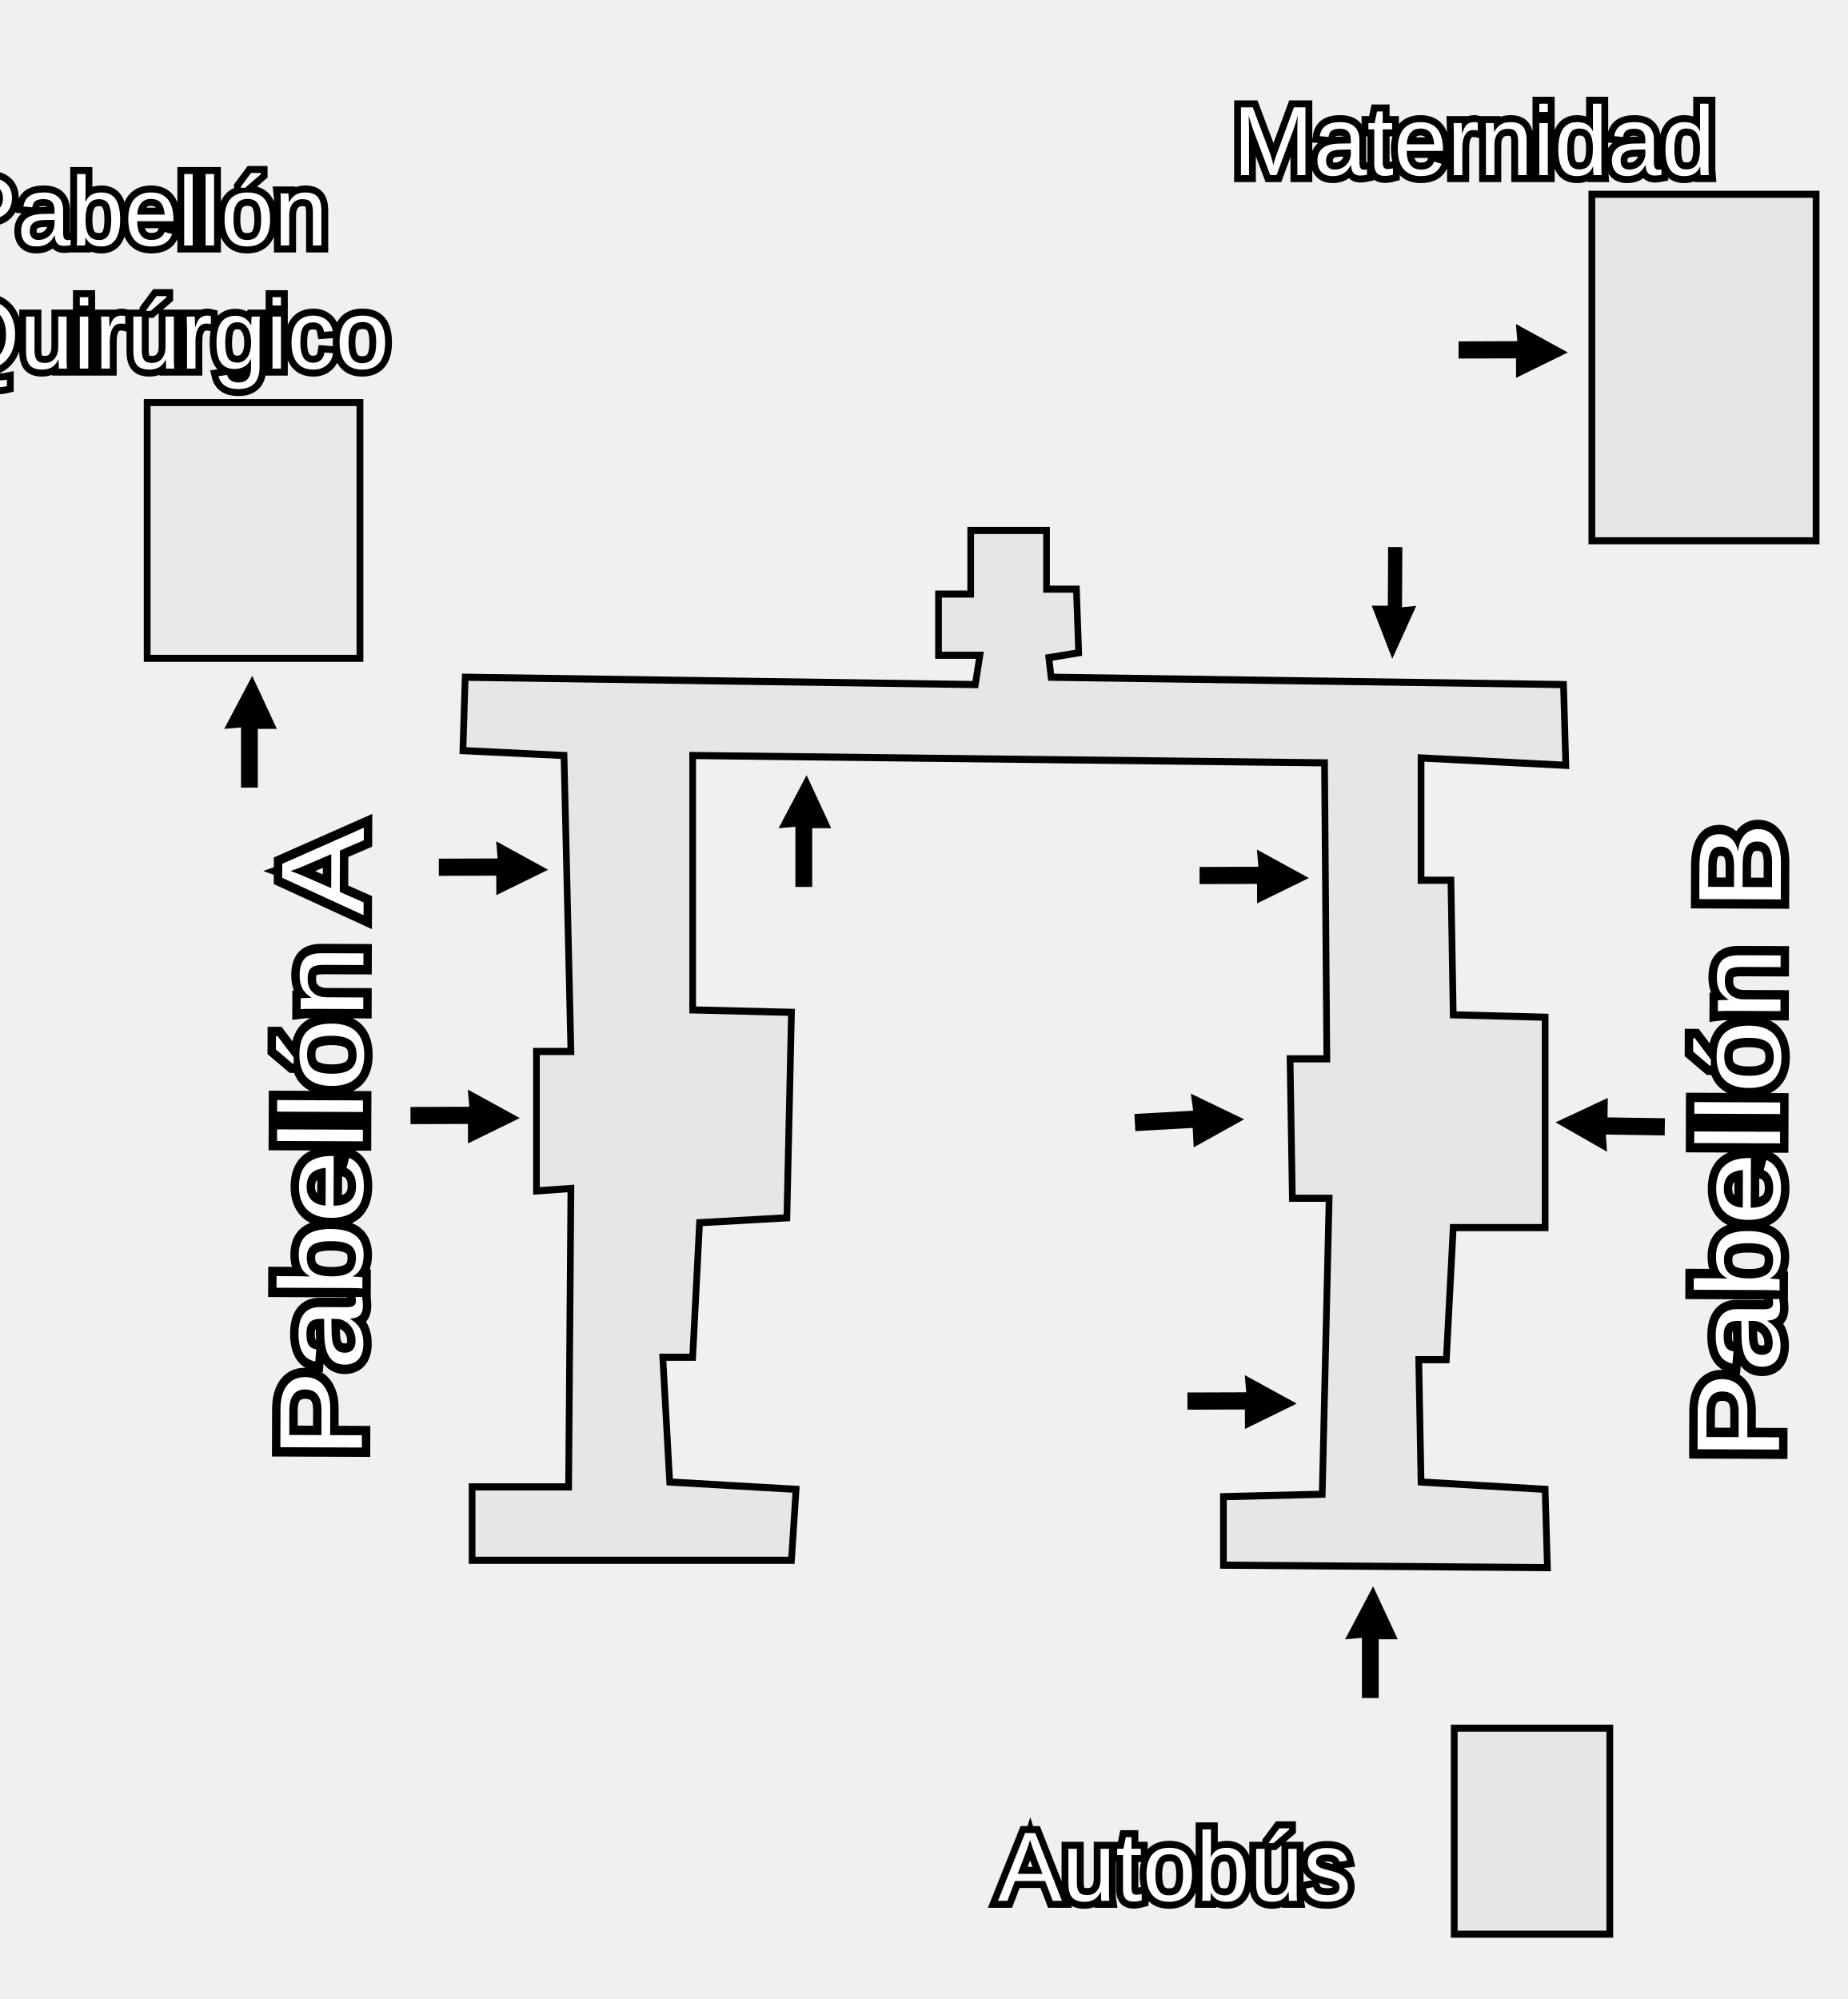
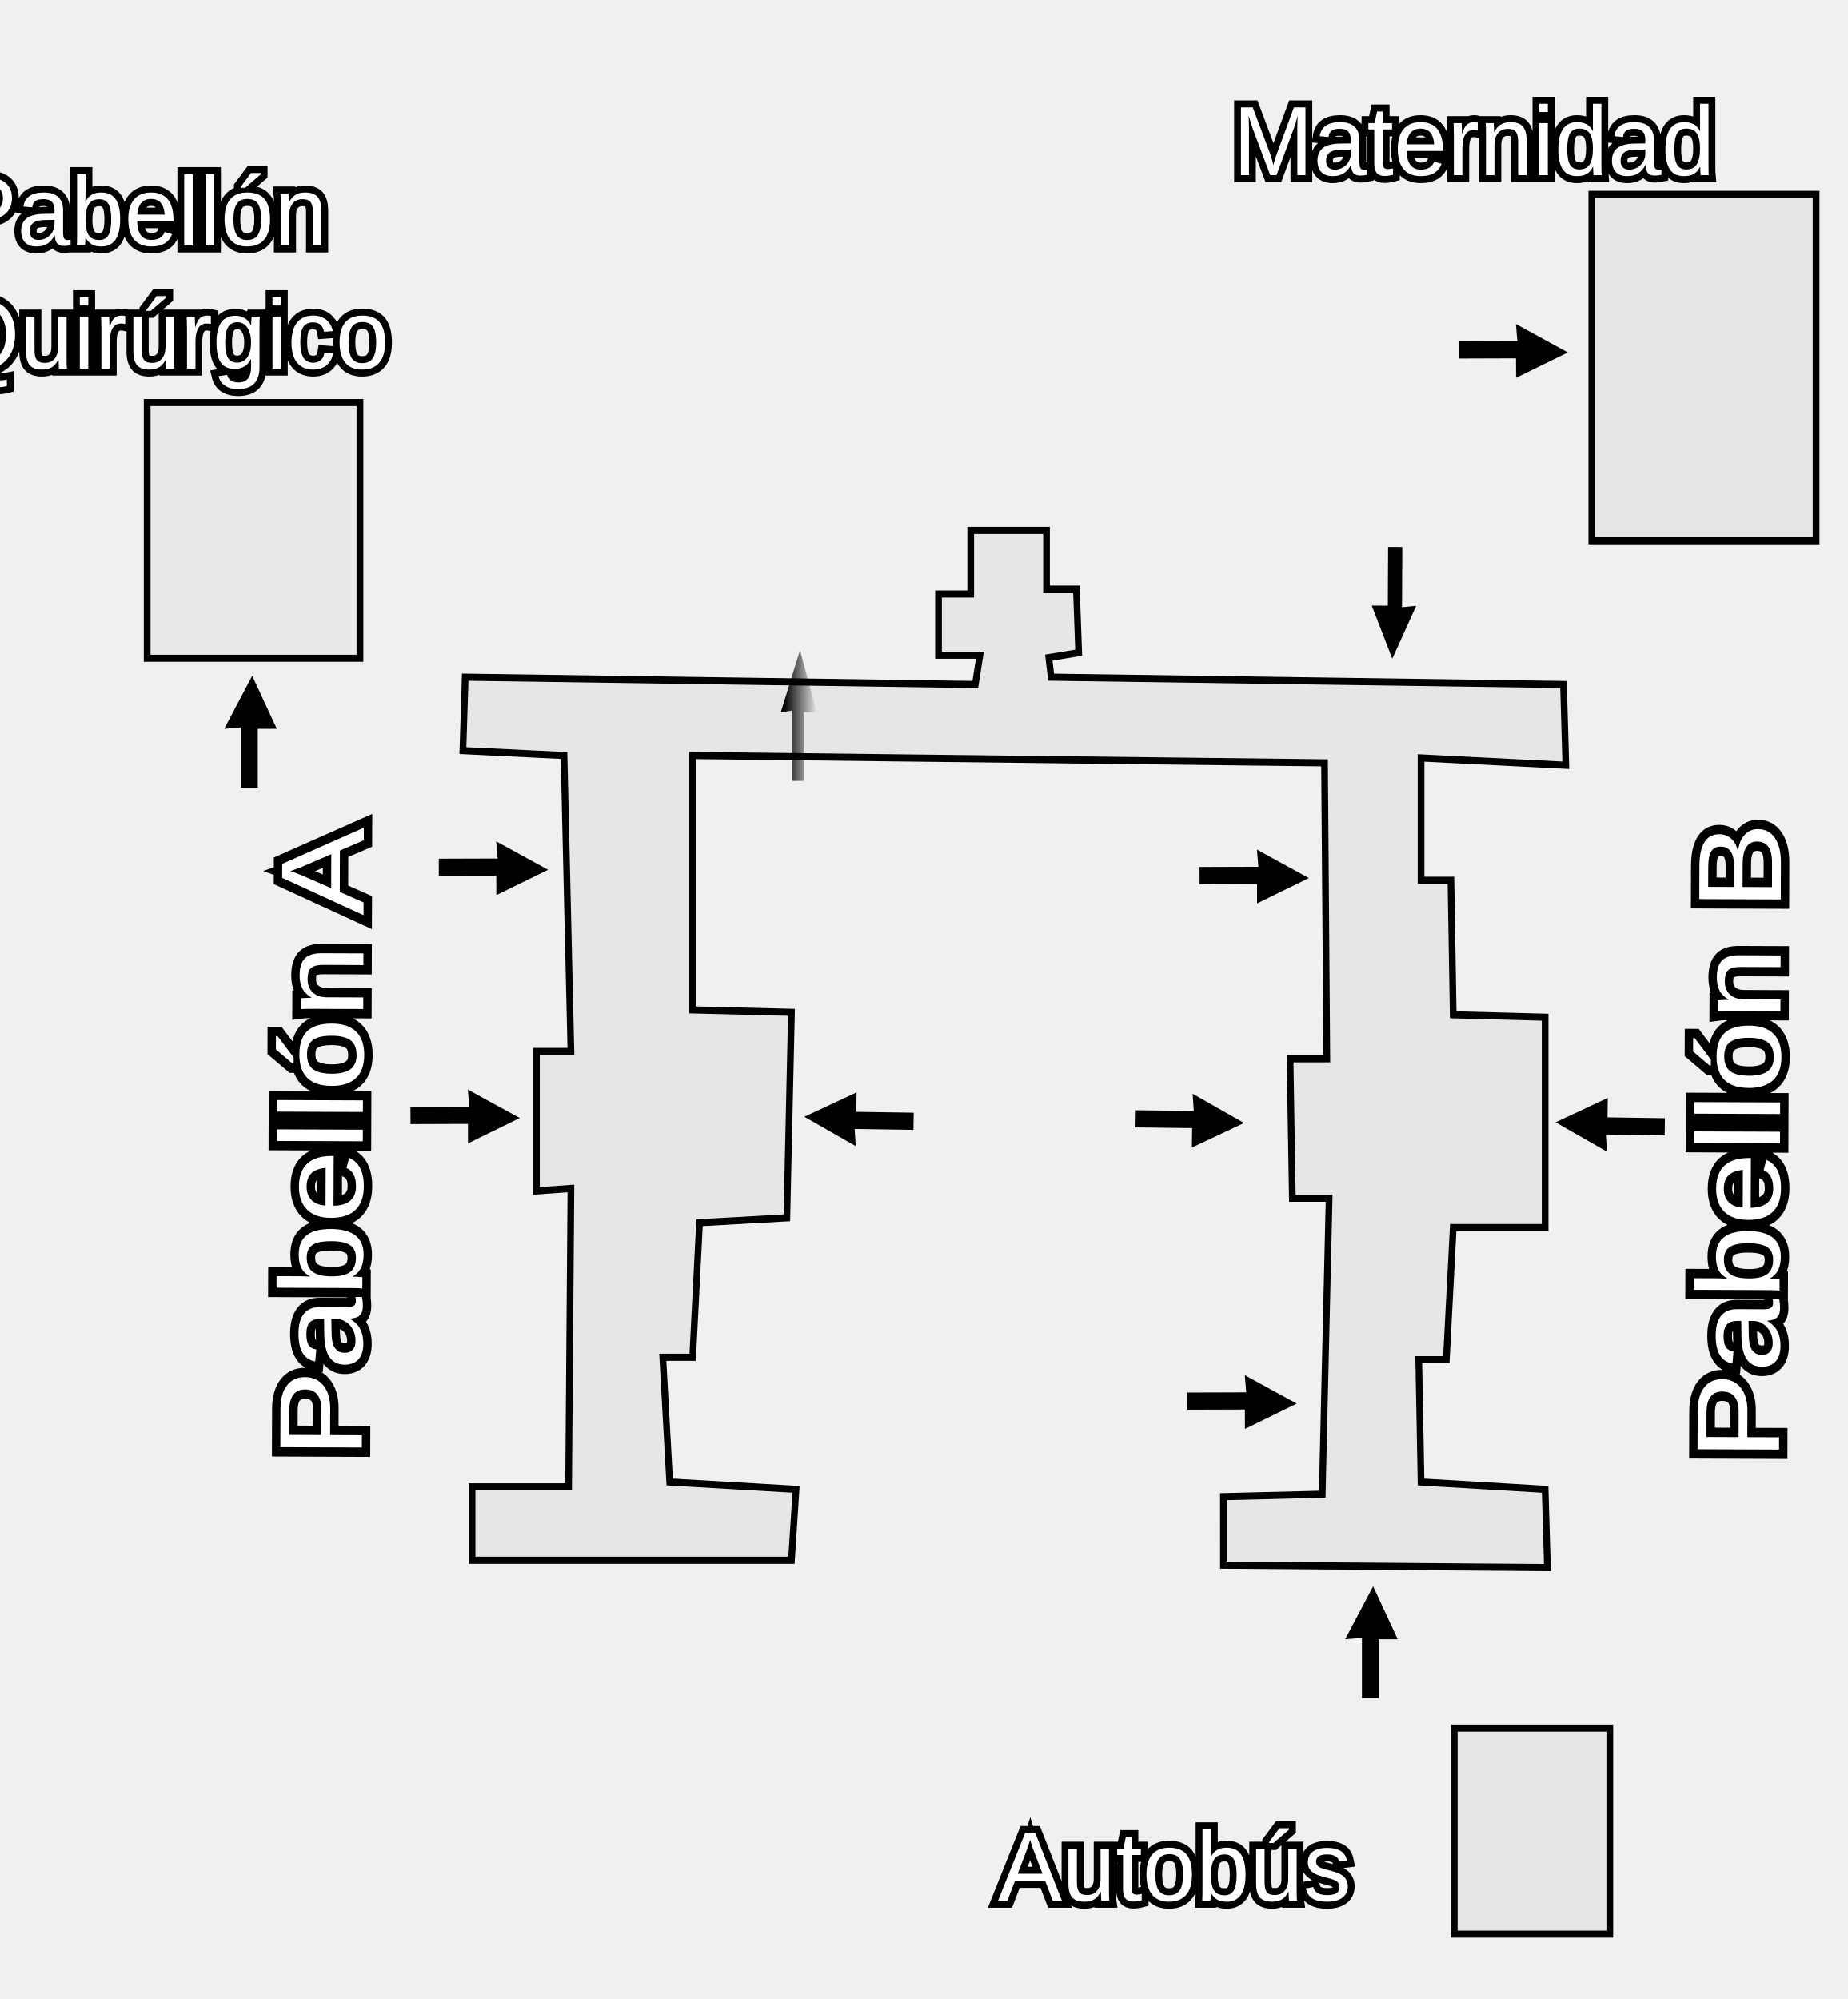
- <svg xmlns="http://www.w3.org/2000/svg" width="350.589mm" height="379.285mm" viewBox="0 0 350.589 379.285" version="1.1" id="svg1" xml:space="preserve">
+ <svg xmlns="http://www.w3.org/2000/svg" xmlns:xlink="http://www.w3.org/1999/xlink" width="350.589mm" height="379.285mm" viewBox="0 0 350.589 379.285" version="1.1" id="svg1" xml:space="preserve">
  <defs id="defs1">
+     <linearGradient id="linearGradient6">
+       <stop style="stop-color:#000000;stop-opacity:1;" offset="0.083" id="stop6" />
+       <stop style="stop-color:#000000;stop-opacity:0;" offset="1" id="stop7" />
+     </linearGradient>
    <rect x="320.4" y="219.575" width="333.843" height="60.495" id="rect9" />
    <linearGradient id="swatch5">
      <stop style="stop-color:#000000;stop-opacity:1;" offset="0" id="stop5" />
    </linearGradient>
    <linearGradient id="swatch4">
      <stop style="stop-color:#000000;stop-opacity:1;" offset="0" id="stop4" />
    </linearGradient>
    <linearGradient id="swatch3">
      <stop style="stop-color:#040404;stop-opacity:1;" offset="0" id="stop3" />
    </linearGradient>
    <rect x="320.4" y="219.575" width="333.843" height="60.495" id="rect9-4" />
+     <linearGradient xlink:href="#linearGradient6" id="linearGradient7" x1="111.335" y1="30.103" x2="146.032" y2="30.103" gradientUnits="userSpaceOnUse" />
  </defs>
  <g id="layer2" transform="matrix(0.8030116,0,0,0.8359274,51.04167,45.34601)">
    <g id="g7" transform="matrix(1.295073,0,0,1.324514,-32.39242,-21.49235)">
      <path style="fill:#e6e6e6;fill-rule:nonzero;stroke:#040404;stroke-width:0;stroke-miterlimit:3.4;stroke-opacity:1;paint-order:markers stroke fill" d="m 196.178,275.403 59.105,0.419 -0.419,-13.414 -22.636,-1.258 -0.419,-20.959 h 5.03 l 1.258,-22.636 h 16.767 v -36.05 l -16.767,-0.419 -0.419,-23.055 h -5.449 v -20.959 l 26.409,1.258 -0.419,-13.833 -93.478,-1.258 -0.419,-3.353 5.449,-0.838 -0.419,-10.899 h -5.449 V 98.089 h -13.833 v 10.899 h -5.869 v 10.48 h 7.545 l -0.838,5.03 -93.059,-1.258 -0.419,12.575 18.444,0.838 1.258,50.721 h -6.288 v 23.893 l 6.288,-0.419 -0.419,51.14 H 59.105 v 12.575 h 58.266 l 0.838,-12.156 -23.055,-1.258 -1.258,-21.378 h 5.449 l 1.258,-23.055 15.929,-0.838 0.838,-35.211 -18.025,-0.419 v -43.595 l 115.275,1.258 0.419,50.721 h -6.707 l 0.419,23.893 h 6.707 l -1.258,50.721 -18.025,0.419 z" id="path2" transform="translate(2.952955,-31.91264)" />
      <path d="m 196.178,275.403 59.105,0.419 -0.419,-13.414 -22.636,-1.258 -0.419,-20.959 h 5.03 l 1.258,-22.636 h 16.767 v -36.05 l -16.767,-0.419 -0.419,-23.055 h -5.449 v -20.959 l 26.409,1.258 -0.419,-13.833 -93.478,-1.258 -0.419,-3.353 5.449,-0.838 -0.419,-10.899 h -5.449 V 98.089 h -13.833 v 10.899 h -5.869 v 10.48 h 7.545 l -0.838,5.03 -93.059,-1.258 -0.419,12.575 18.444,0.838 1.258,50.721 h -6.288 v 23.893 l 6.288,-0.419 -0.419,51.14 H 59.105 v 12.575 h 58.266 l 0.838,-12.156 -23.055,-1.258 -1.258,-21.378 h 5.449 l 1.258,-23.055 15.929,-0.838 0.838,-35.211 -18.025,-0.419 v -43.595 l 115.275,1.258 0.419,50.721 h -6.707 l 0.419,23.893 h 6.707 l -1.258,50.721 -18.025,0.419 z" id="path3" style="fill:#e6e6e6;stroke:#000000;stroke-width:1.221;stroke-dasharray:none;stroke-opacity:1" transform="translate(2.952955,-31.91264)" />
-       <text xml:space="preserve" transform="matrix(0.00143737,-0.4239468,0.4052294,0.00150376,-67.01926,377.3202)" id="text8" style="font-size:53.333px;font-family:Arial;-inkscape-font-specification:Arial;text-align:center;white-space:pre;shape-inside:url(#rect9);fill:#ffffff;fill-opacity:1;stroke:#000000;stroke-width:7.559;stroke-miterlimit:3.4;stroke-dasharray:none;stroke-opacity:1;paint-order:markers stroke fill">
-         <tspan x="359.808" y="267.614" id="tspan1">Pabellón A</tspan>
+       <text xml:space="preserve" transform="matrix(0.00143737,-0.4239468,0.4052294,0.00150376,-67.01926,377.3202)" id="text8" style="font-size:53.333px;font-family:Arial;-inkscape-font-specification:Arial;text-align:center;white-space:pre;shape-inside:url(#rect9);display:inline;fill:#ffffff;fill-opacity:1;stroke:#000000;stroke-width:7.559;stroke-miterlimit:3.4;stroke-dasharray:none;stroke-opacity:1;paint-order:markers stroke fill">
+         <tspan x="359.808" y="267.614" id="tspan3">Pabellón A</tspan>
      </text>
-       <text xml:space="preserve" transform="matrix(0.00143737,-0.4239468,0.4052294,0.00150376,191.5278,377.0473)" id="text8-8" style="font-size:53.333px;font-family:Arial;-inkscape-font-specification:Arial;text-align:center;white-space:pre;shape-inside:url(#rect9-4);fill:#ffffff;fill-opacity:1;stroke:#000000;stroke-width:7.559;stroke-miterlimit:3.4;stroke-dasharray:none;stroke-opacity:1;paint-order:markers stroke fill">
-         <tspan x="358.337" y="267.614" id="tspan2">Pabellón B</tspan>
+       <text xml:space="preserve" transform="matrix(0.00143737,-0.4239468,0.4052294,0.00150376,191.5278,377.0473)" id="text8-8" style="font-size:53.333px;font-family:Arial;-inkscape-font-specification:Arial;text-align:center;white-space:pre;shape-inside:url(#rect9-4);display:inline;fill:#ffffff;fill-opacity:1;stroke:#000000;stroke-width:7.559;stroke-miterlimit:3.4;stroke-dasharray:none;stroke-opacity:1;paint-order:markers stroke fill">
+         <tspan x="358.337" y="267.614" id="tspan4">Pabellón B</tspan>
      </text>
      <text xml:space="preserve" style="font-size:17.223px;font-family:Arial;-inkscape-font-specification:Arial;text-align:center;text-anchor:middle;fill:#ffffff;fill-opacity:1;stroke:#000000;stroke-width:2.441;stroke-miterlimit:3.4;stroke-dasharray:none;stroke-opacity:1;paint-order:markers stroke fill" x="23.017" y="17.69" id="text10" transform="scale(1.020289,0.9801141)">
        <tspan id="tspan10" style="stroke-width:2.441" x="23.017" y="17.69">Pabellón</tspan>
        <tspan style="stroke-width:2.441" x="23.017" y="39.219" id="tspan11">Quirúrgico</tspan>
      </text>
      <text xml:space="preserve" style="font-size:17.223px;font-family:Arial;-inkscape-font-specification:Arial;text-align:center;text-anchor:middle;fill:#ffffff;fill-opacity:1;stroke:#000000;stroke-width:2.441;stroke-miterlimit:3.4;stroke-dasharray:none;stroke-opacity:1;paint-order:markers stroke fill" x="256.726" y="5.389" id="text12" transform="scale(1.020289,0.9801141)">
        <tspan id="tspan12" style="stroke-width:2.441" x="256.726" y="5.389">Maternidad</tspan>
      </text>
      <text xml:space="preserve" style="font-size:17.223px;font-family:Arial;-inkscape-font-specification:Arial;text-align:center;text-anchor:middle;fill:#ffffff;fill-opacity:1;stroke:#000000;stroke-width:2.441;stroke-miterlimit:3.4;stroke-dasharray:none;stroke-opacity:1;paint-order:markers stroke fill" x="203.183" y="307.113" id="text13" transform="scale(1.020289,0.9801141)">
        <tspan id="tspan13" style="stroke-width:2.441" x="203.183" y="307.113">Autobús</tspan>
      </text>
      <path d="m 225.133,265.166 v 10.31 h 3.063 v -10.065 h 2.246 1.225 l -4.492,-9.083 -5.105,9.083 z" id="path14" style="fill:#ffffff" transform="translate(-0.7382389,-9.219206)" />
      <path style="fill:#000000;fill-opacity:1;fill-rule:nonzero;stroke:none;stroke-width:2.441;stroke-miterlimit:3.4;stroke-dasharray:none;stroke-opacity:1;paint-order:markers stroke fill" d="m 122.408,27.976 v 29.785 h 11.074 V 28.685 h 8.121 4.429 L 129.791,2.445 111.335,28.685 Z" id="path13" transform="matrix(0.2765958,0,0,0.3461538,190.5375,246.2625)" />
      <path style="fill:#000000;fill-opacity:1;fill-rule:nonzero;stroke:none;stroke-width:2.441;stroke-miterlimit:3.4;stroke-dasharray:none;stroke-opacity:1;paint-order:markers stroke fill" d="m 122.408,27.976 v 29.785 h 11.074 V 28.685 h 8.121 4.429 L 129.791,2.445 111.335,28.685 Z" id="path13-8" transform="matrix(-0.2340396,-0.00114023,0.00182751,-0.3461494,260.3057,89.15613)" />
-       <path style="fill:#000000;fill-opacity:1;fill-rule:nonzero;stroke:none;stroke-width:2.441;stroke-miterlimit:3.4;stroke-dasharray:none;stroke-opacity:1;paint-order:markers stroke fill" d="m 122.408,27.976 v 29.785 h 11.074 V 28.685 h 8.121 4.429 L 129.791,2.445 111.335,28.685 Z" id="path15" transform="matrix(0.2765958,0,0,0.3461538,87.18407,107.2652)" />
+       <path style="fill:url(#linearGradient7);fill-rule:nonzero;stroke:none;stroke-width:2.441;stroke-miterlimit:3.4;stroke-dasharray:none;stroke-opacity:1;paint-order:markers stroke fill" d="m 122.408,27.976 v 29.785 h 11.074 V 28.685 h 8.121 4.429 L 129.791,2.445 111.335,28.685 Z" id="path15" transform="matrix(0.1894685,0,0,0.404331,97.28742,85.73216)" />
      <path style="fill:#000000;fill-opacity:1;fill-rule:nonzero;stroke:none;stroke-width:2.441;stroke-miterlimit:3.4;stroke-dasharray:none;stroke-opacity:1;paint-order:markers stroke fill" d="m 122.408,27.976 v 29.785 h 11.074 V 28.685 h 8.121 4.429 L 129.791,2.445 111.335,28.685 Z" id="path16" transform="matrix(0.00408521,-0.2656755,0.3603035,0.00511255,258.3149,202.0707)" />
-       <path style="fill:#000000;fill-opacity:1;fill-rule:nonzero;stroke:none;stroke-width:2.441;stroke-miterlimit:3.4;stroke-dasharray:none;stroke-opacity:1;paint-order:markers stroke fill" d="m 122.408,27.976 v 29.785 h 11.074 V 28.685 h 8.121 4.429 L 129.791,2.445 111.335,28.685 Z" id="path18" transform="matrix(0.0150454,0.2653111,-0.3598094,0.01882901,201.8289,132.6042)" />
+       <path style="fill:#000000;fill-opacity:1;fill-rule:nonzero;stroke:none;stroke-width:2.441;stroke-miterlimit:3.4;stroke-dasharray:none;stroke-opacity:1;paint-order:markers stroke fill" d="m 122.408,27.976 v 29.785 h 11.074 V 28.685 h 8.121 4.429 L 129.791,2.445 111.335,28.685 Z" id="path18" transform="matrix(-0.0040473,0.26566,-0.360342,-0.00401658,204.2998,133.2495)" />
      <path style="fill:#000000;fill-opacity:1;fill-rule:nonzero;stroke:none;stroke-width:2.441;stroke-miterlimit:3.4;stroke-dasharray:none;stroke-opacity:1;paint-order:markers stroke fill" d="m 122.408,27.976 v 29.785 h 11.074 V 28.685 h 8.121 4.429 L 129.791,2.445 111.335,28.685 Z" id="path20" transform="matrix(8.7274737e-4,0.2657031,-0.360341,0.00109223,215.479,91.24859)" />
      <path style="fill:#000000;fill-opacity:1;fill-rule:nonzero;stroke:none;stroke-width:2.441;stroke-miterlimit:3.4;stroke-dasharray:none;stroke-opacity:1;paint-order:markers stroke fill" d="m 122.408,27.976 v 29.785 h 11.074 V 28.685 h 8.121 4.429 L 129.791,2.445 111.335,28.685 Z" id="path22" transform="matrix(8.7274737e-4,0.2657031,-0.360341,0.00109223,213.2643,181.3131)" />
      <path style="fill:#000000;fill-opacity:1;fill-rule:nonzero;stroke:none;stroke-width:2.441;stroke-miterlimit:3.4;stroke-dasharray:none;stroke-opacity:1;paint-order:markers stroke fill" d="m 122.408,27.976 v 29.785 h 11.074 V 28.685 h 8.121 4.429 L 129.791,2.445 111.335,28.685 Z" id="path24" transform="matrix(8.7274737e-4,0.2657031,-0.360341,0.00109223,76.69008,89.83025)" />
      <path style="fill:#000000;fill-opacity:1;fill-rule:nonzero;stroke:none;stroke-width:2.441;stroke-miterlimit:3.4;stroke-dasharray:none;stroke-opacity:1;paint-order:markers stroke fill" d="m 122.408,27.976 v 29.785 h 11.074 V 28.685 h 8.121 4.429 L 129.791,2.445 111.335,28.685 Z" id="path26" transform="matrix(8.7274737e-4,0.2657031,-0.360341,0.00109223,71.52241,132.3804)" />
      <path style="fill:#000000;fill-opacity:1;fill-rule:nonzero;stroke:none;stroke-width:2.441;stroke-miterlimit:3.4;stroke-dasharray:none;stroke-opacity:1;paint-order:markers stroke fill" d="m 122.408,27.976 v 29.785 h 11.074 V 28.685 h 8.121 4.429 L 129.791,2.445 111.335,28.685 Z" id="path28" transform="matrix(0.2765958,0,0,0.3461538,-13.95466,90.24518)" />
      <path style="fill:#000000;fill-opacity:1;fill-rule:nonzero;stroke:none;stroke-width:2.441;stroke-miterlimit:3.4;stroke-dasharray:none;stroke-opacity:1;paint-order:markers stroke fill" d="m 122.408,27.976 v 29.785 h 11.074 V 28.685 h 8.121 4.429 L 129.791,2.445 111.335,28.685 Z" id="path30" transform="matrix(8.7274737e-4,0.2657031,-0.360341,0.00109223,262.7263,1.184045)" />
+       <path style="fill:#000000;fill-opacity:1;fill-rule:nonzero;stroke:none;stroke-width:2.441;stroke-miterlimit:3.4;stroke-dasharray:none;stroke-opacity:1;paint-order:markers stroke fill" d="m 122.408,27.976 v 29.785 h 11.074 V 28.685 h 8.121 4.429 L 129.791,2.445 111.335,28.685 Z" id="path1" transform="matrix(0.00408521,-0.2656755,0.3603035,0.00511255,121.2688,201.1242)" />
    </g>
    <rect style="fill:#e5e5e5;fill-opacity:1;stroke:#000000;stroke-width:3.197;stroke-miterlimit:3.4;stroke-dasharray:none;stroke-opacity:1;paint-order:markers stroke fill" id="rect7" width="51.379" height="77.046" x="313.342" y="-9.348" />
    <rect style="fill:#e6e6e6;fill-opacity:1;stroke:#000000;stroke-width:3.197;stroke-miterlimit:3.4;stroke-dasharray:none;stroke-opacity:1;paint-order:markers stroke fill" id="rect8" width="35.154" height="45.165" x="280.824" y="338.809" />
    <rect style="fill:#e9e9e9;fill-opacity:1;stroke:#000000;stroke-width:3.197;stroke-miterlimit:3.4;stroke-dasharray:none;stroke-opacity:1;paint-order:markers stroke fill" id="rect5" width="48.675" height="56.456" x="-27.993" y="37.923" />
  </g>
</svg>
